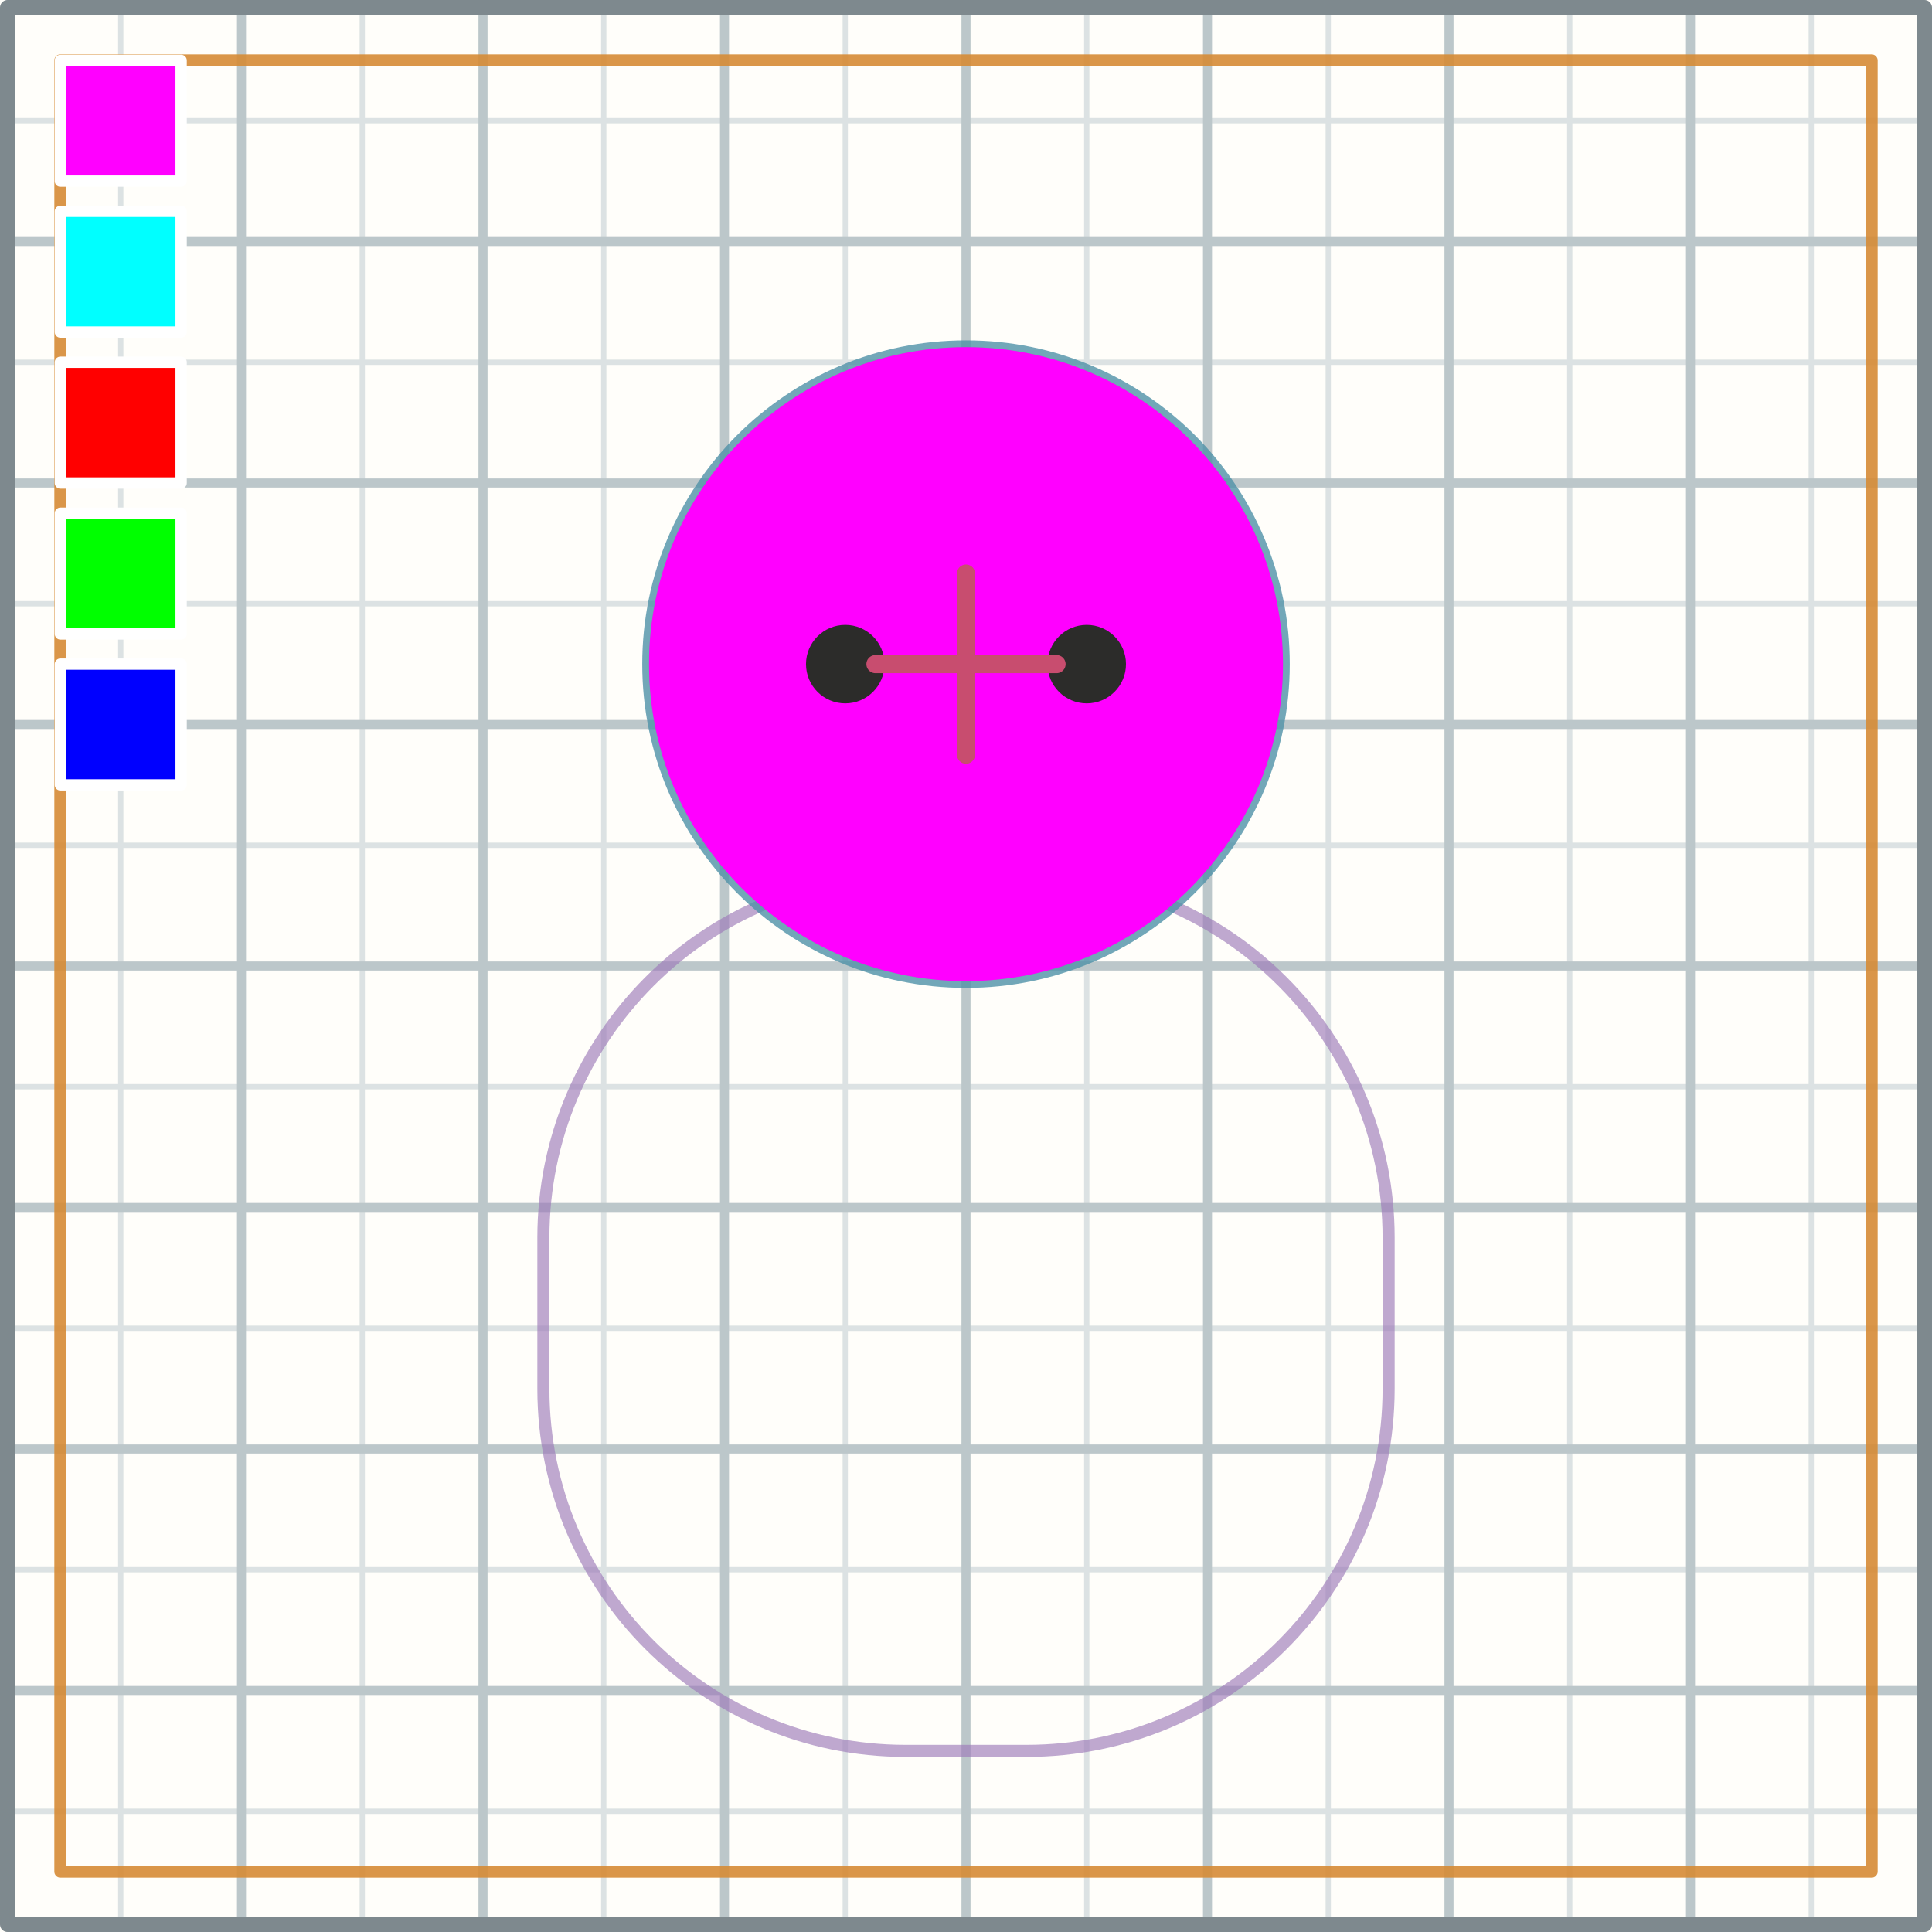
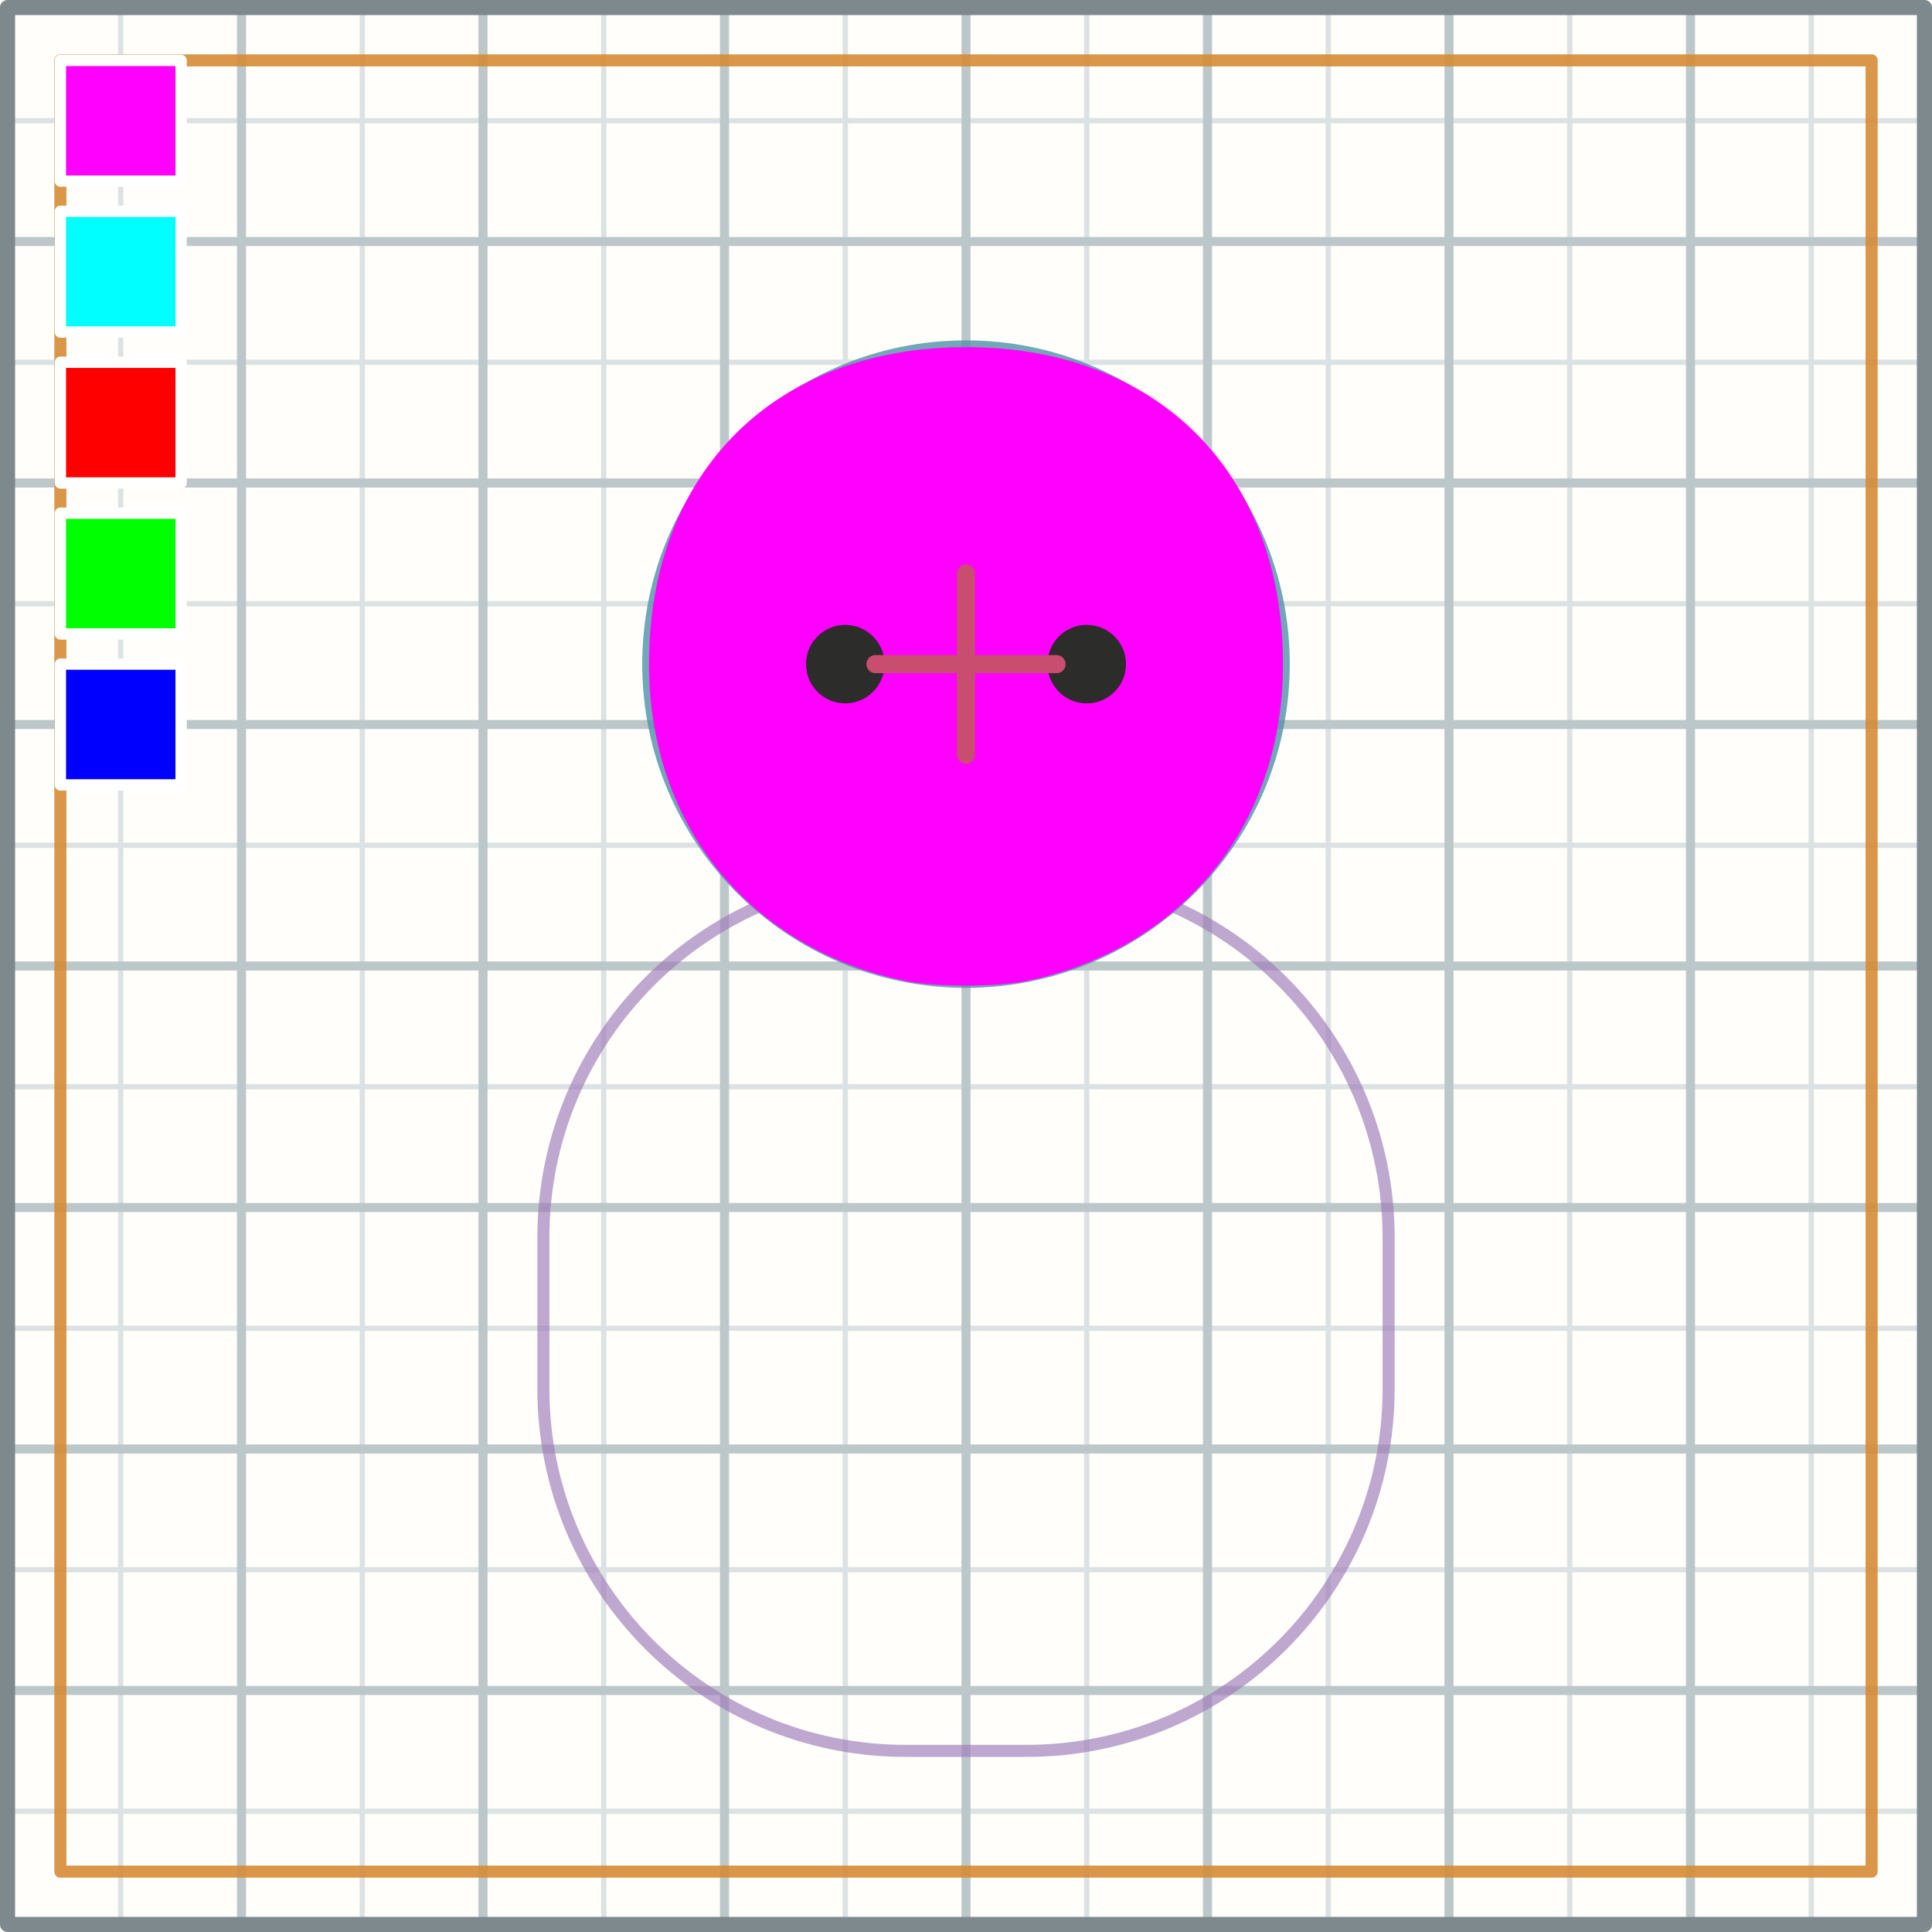
<svg xmlns="http://www.w3.org/2000/svg" viewBox="0 0 128 128" width="128" height="128">
  <path id="reference/canvas-background" d="M 0 0 H 128 V 128 H 0 Z" fill="#FFFEFA" fill-rule="nonzero" />
  <g id="guide/grid-minor">
    <path id="guide/grid-minor/path" d="M 8 0 V 128 M 0 8 H 128 M 16 0 V 128 M 0 16 H 128 M 24 0 V 128 M 0 24 H 128 M 32 0 V 128 M 0 32 H 128 M 40 0 V 128 M 0 40 H 128 M 48 0 V 128 M 0 48 H 128 M 56 0 V 128 M 0 56 H 128 M 64 0 V 128 M 0 64 H 128 M 72 0 V 128 M 0 72 H 128 M 80 0 V 128 M 0 80 H 128 M 88 0 V 128 M 0 88 H 128 M 96 0 V 128 M 0 96 H 128 M 104 0 V 128 M 0 104 H 128 M 112 0 V 128 M 0 112 H 128 M 120 0 V 128 M 0 120 H 128" fill="none" stroke="#DCE2E3" stroke-width="0.35" stroke-linecap="round" stroke-linejoin="round" />
  </g>
  <g id="guide/grid-major">
    <path id="guide/grid-major/path" d="M 16 0 V 128 M 0 16 H 128 M 32 0 V 128 M 0 32 H 128 M 48 0 V 128 M 0 48 H 128 M 64 0 V 128 M 0 64 H 128 M 80 0 V 128 M 0 80 H 128 M 96 0 V 128 M 0 96 H 128 M 112 0 V 128 M 0 112 H 128" fill="none" stroke="#BCC7CA" stroke-width="0.6" stroke-linecap="round" stroke-linejoin="round" />
  </g>
  <g id="guide/canvas">
    <path id="guide/canvas/border" d="M 0.5 0.5 H 127.5 V 127.5 H 0.5 Z" fill="none" stroke="#7E898E" stroke-width="1" stroke-linecap="round" stroke-linejoin="round" />
    <path id="guide/canvas/outline-safe-area" d="M 4 4 H 124 V 124 H 4 Z" fill="none" stroke="#D68B35" stroke-width="0.8" stroke-linecap="round" stroke-linejoin="round" opacity="0.9" />
  </g>
  <g id="guide/body-capsule">
    <path id="guide/body-capsule/shape-001" d="M60 58h8a24 24 0 0 1 24 24v10a24 24 0 0 1-24 24h-8a24 24 0 0 1-24-24v-10a24 24 0 0 1 24-24Z" fill="none" stroke="#9C7AB8" stroke-width="0.8" stroke-linecap="round" stroke-linejoin="round" opacity="0.65" />
  </g>
  <g id="guide/head-radius">
    <path id="guide/head-radius/path" d="M 43 44 a 21 21 0 1 0 42 0 a 21 21 0 1 0 -42 0 Z" fill="none" stroke="#4F91A8" stroke-width="0.9" stroke-linecap="round" stroke-linejoin="round" opacity="0.8" />
  </g>
  <g id="reference/head-round" opacity="0.22" transform="translate(64 44)">
-     <path id="reference/head-round/shape-001" d="M -21 0 a 21 21 0 1 0 42 0 a 21 21 0 1 0 -42 0 Z" fill="#66747A" fill-rule="nonzero" />
-     <path id="reference/head-round/shape-002" d="M -10.6 0 a 2.6 2.6 0 1 0 5.2 0 a 2.6 2.6 0 1 0 -5.2 0 Z" fill="#66747A" fill-rule="nonzero" />
-     <path id="reference/head-round/shape-003" d="M 5.4 0 a 2.6 2.6 0 1 0 5.2 0 a 2.6 2.6 0 1 0 -5.2 0 Z" fill="#66747A" fill-rule="nonzero" />
+     <path id="reference/head-round/shape-001" d="M0-21C12.7-21 21-12.7 21 0 21 10.8 14.2 18.9 4 21 2 21.4-2 21.4-4 21-14.2 18.9-21 10.8-21 0-21-12.7-12.7-21 0-21Z" fill="#66747A" fill-rule="nonzero" />
+     <path id="reference/head-round/shape-002" d="M-10.6 0C-10.6 1.436-9.436 2.6-8 2.6-6.564 2.6-5.4 1.436-5.4 0-5.4-1.436-6.564-2.6-8-2.6-9.436-2.6-10.6-1.436-10.6 0Z" fill="#66747A" fill-rule="nonzero" />
+     <path id="reference/head-round/shape-003" d="M5.4 0C5.4 0.929 5.896 1.787 6.7 2.252 7.504 2.716 8.496 2.716 9.3 2.252 10.104 1.787 10.6 0.929 10.6 0 10.6-0.929 10.104-1.787 9.3-2.252 8.496-2.716 7.504-2.716 6.7-2.252 5.896-1.787 5.4-0.929 5.4 0Z" fill="#66747A" fill-rule="nonzero" />
  </g>
  <g id="art" transform="translate(64 44)">
-     <path id="art/shape-001" d="M -21 0 a 21 21 0 1 0 42 0 a 21 21 0 1 0 -42 0 Z" fill="#FF00FF" fill-rule="nonzero" />
-     <path id="detail/shape-002" d="M -10.6 0 a 2.6 2.6 0 1 0 5.2 0 a 2.6 2.6 0 1 0 -5.2 0 Z" fill="#2C2C2A" fill-rule="nonzero" />
-     <path id="detail/shape-003" d="M 5.4 0 a 2.6 2.6 0 1 0 5.2 0 a 2.6 2.6 0 1 0 -5.2 0 Z" fill="#2C2C2A" fill-rule="nonzero" />
+     <path id="art/shape-001" d="M0-21C12.7-21 21-12.7 21 0 21 10.8 14.2 18.9 4 21 2 21.4-2 21.4-4 21-14.2 18.9-21 10.8-21 0-21-12.7-12.7-21 0-21Z" fill="#FF00FF" fill-rule="nonzero" />
+     <path id="detail/shape-002" d="M-10.6 0C-10.6 1.436-9.436 2.6-8 2.6-6.564 2.6-5.4 1.436-5.4 0-5.4-1.436-6.564-2.6-8-2.6-9.436-2.6-10.6-1.436-10.6 0Z" fill="#2C2C2A" fill-rule="nonzero" />
+     <path id="detail/shape-003" d="M5.4 0C5.4 0.929 5.896 1.787 6.7 2.252 7.504 2.716 8.496 2.716 9.3 2.252 10.104 1.787 10.6 0.929 10.6 0 10.6-0.929 10.104-1.787 9.3-2.252 8.496-2.716 7.504-2.716 6.7-2.252 5.896-1.787 5.4-0.929 5.4 0Z" fill="#2C2C2A" fill-rule="nonzero" />
  </g>
  <g id="swatches">
    <path id="swatches/skin" d="M 4 4 H 12 V 12 H 4 Z" fill="#FF00FF" fill-rule="nonzero" stroke="#FFFFFF" stroke-width="0.75" stroke-linecap="round" stroke-linejoin="round" />
    <path id="swatches/hair" d="M 4 14 H 12 V 22 H 4 Z" fill="#00FFFF" fill-rule="nonzero" stroke="#FFFFFF" stroke-width="0.75" stroke-linecap="round" stroke-linejoin="round" />
    <path id="swatches/outfitPrimary" d="M 4 24 H 12 V 32 H 4 Z" fill="#FF0000" fill-rule="nonzero" stroke="#FFFFFF" stroke-width="0.75" stroke-linecap="round" stroke-linejoin="round" />
    <path id="swatches/outfitSecondary" d="M 4 34 H 12 V 42 H 4 Z" fill="#00FF00" fill-rule="nonzero" stroke="#FFFFFF" stroke-width="0.75" stroke-linecap="round" stroke-linejoin="round" />
    <path id="swatches/accent" d="M 4 44 H 12 V 52 H 4 Z" fill="#0000FF" fill-rule="nonzero" stroke="#FFFFFF" stroke-width="0.75" stroke-linecap="round" stroke-linejoin="round" />
  </g>
  <g id="anchors">
    <path id="anchors/headCenter" d="M 58 44 H 70 M 64 38 V 50" fill="none" stroke="#C84D6F" stroke-width="1.2" stroke-linecap="round" stroke-linejoin="round" />
  </g>
</svg>
